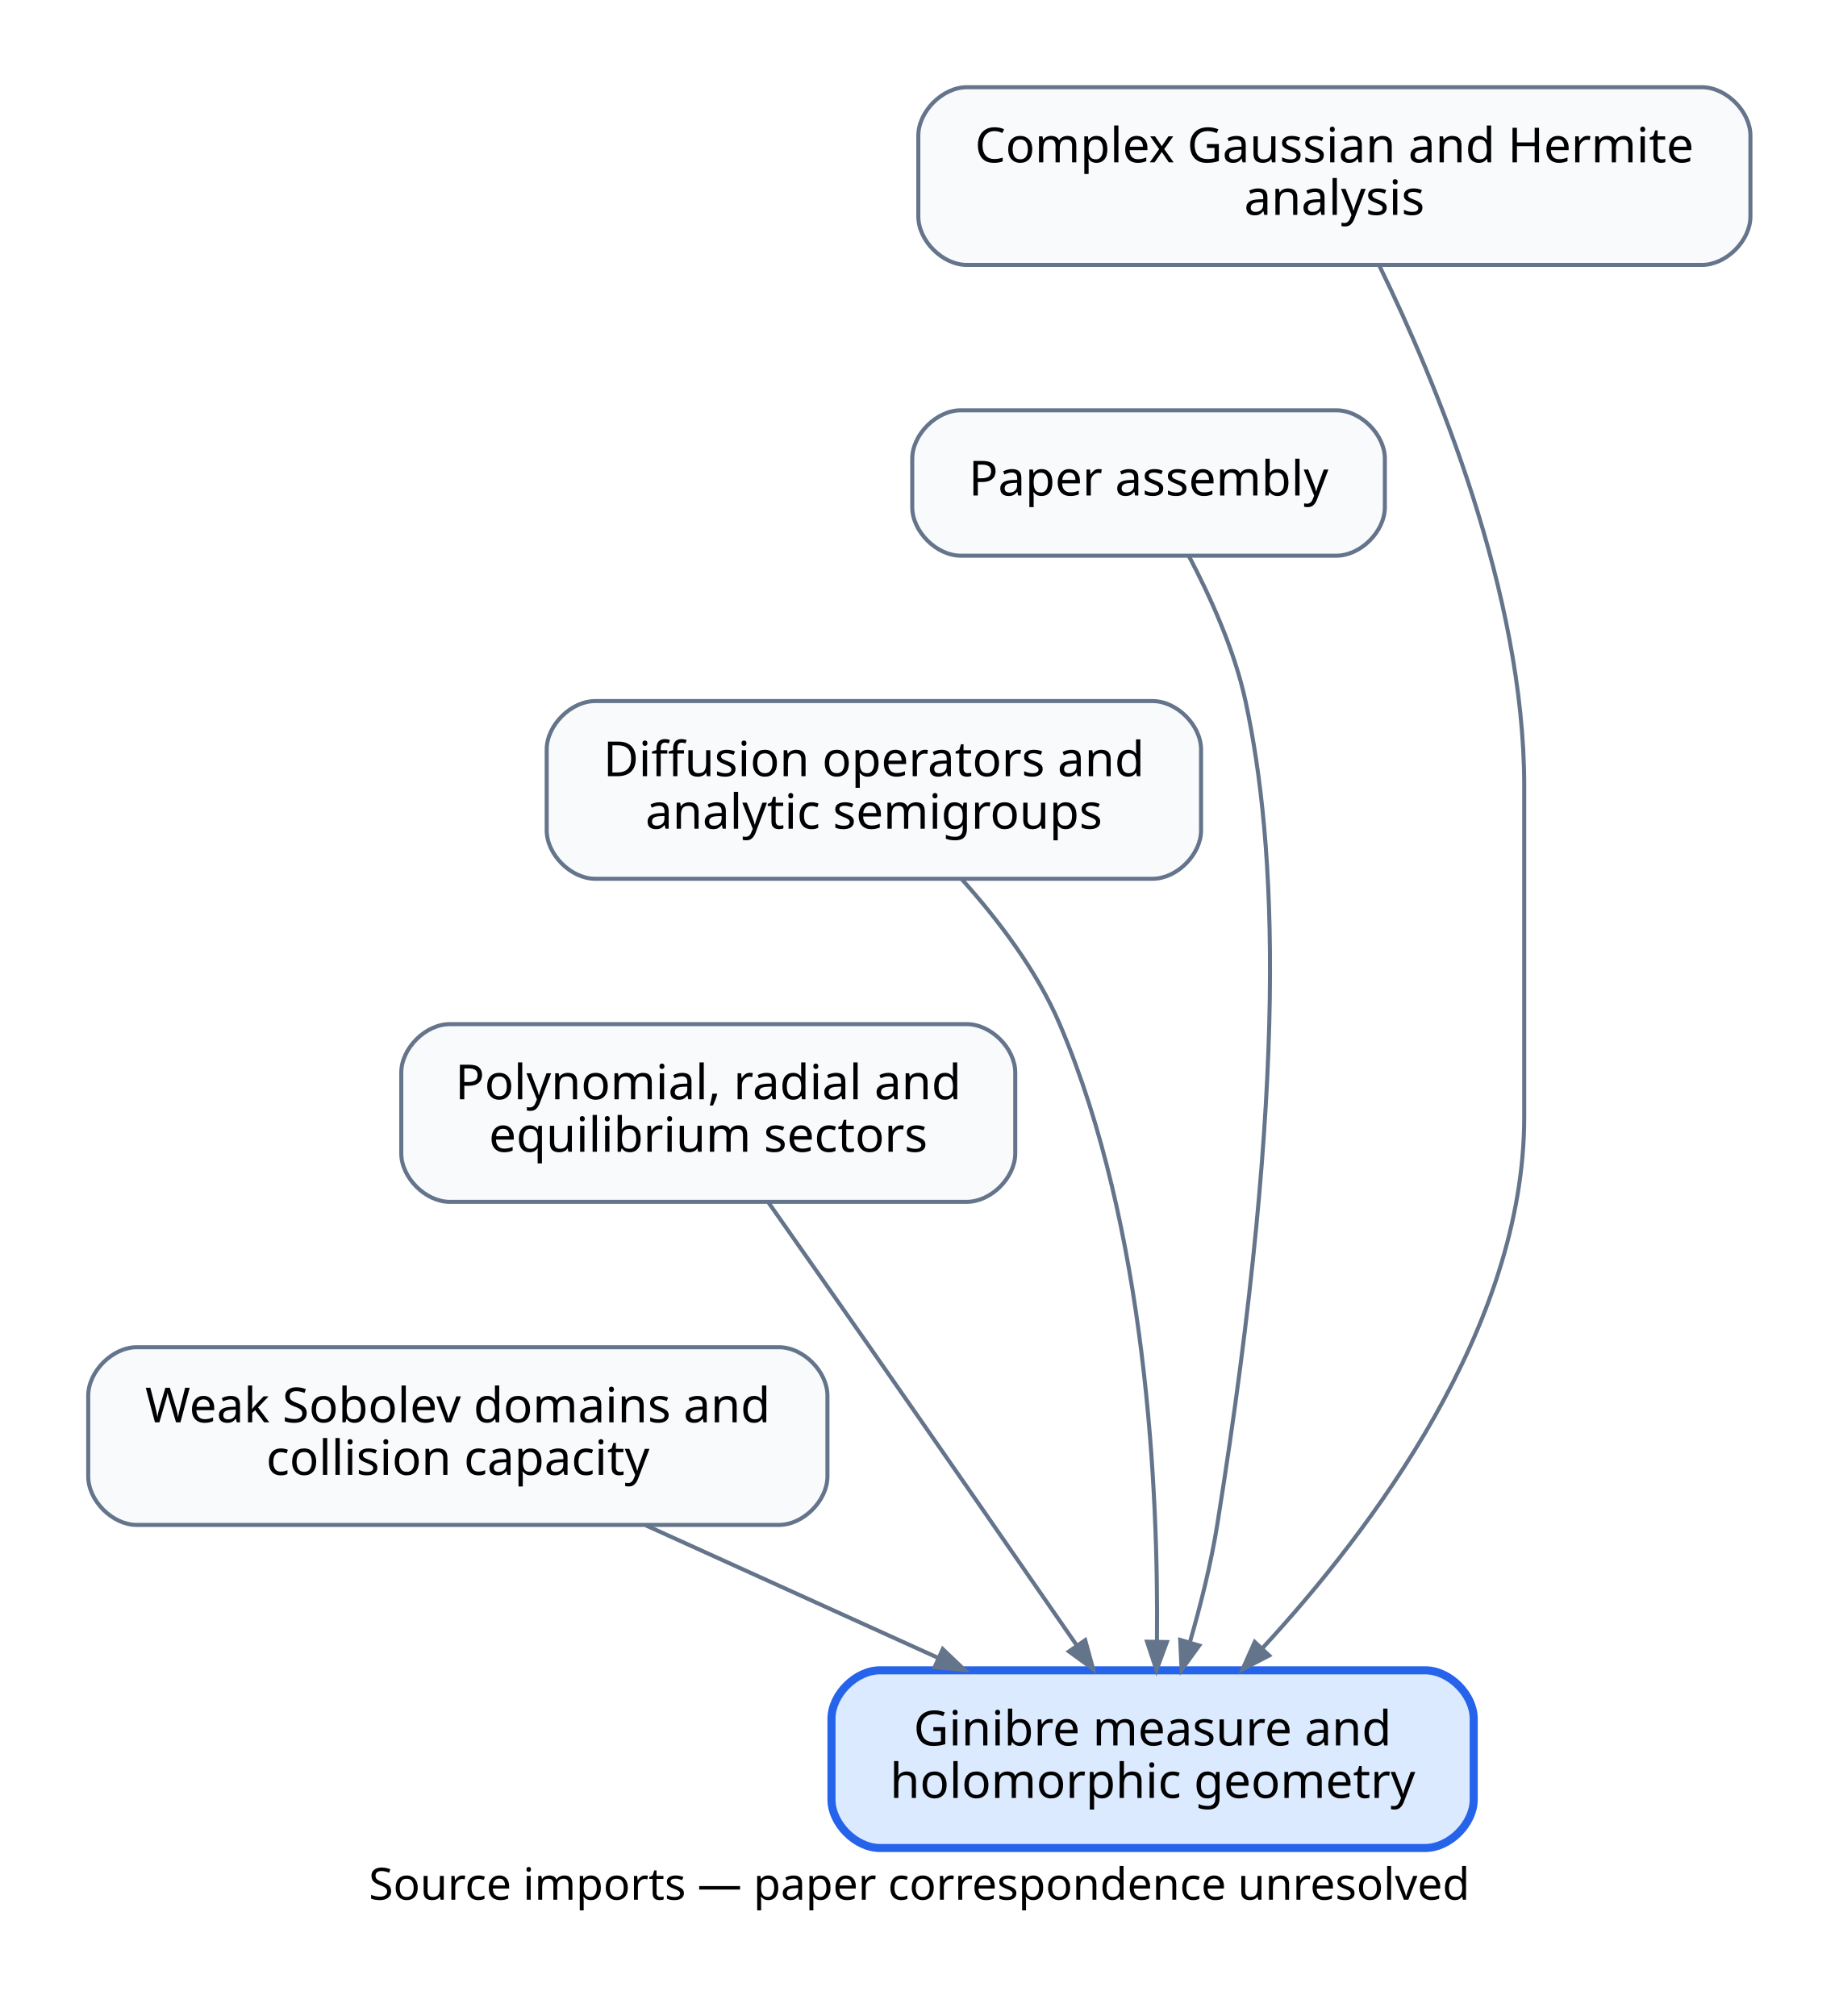
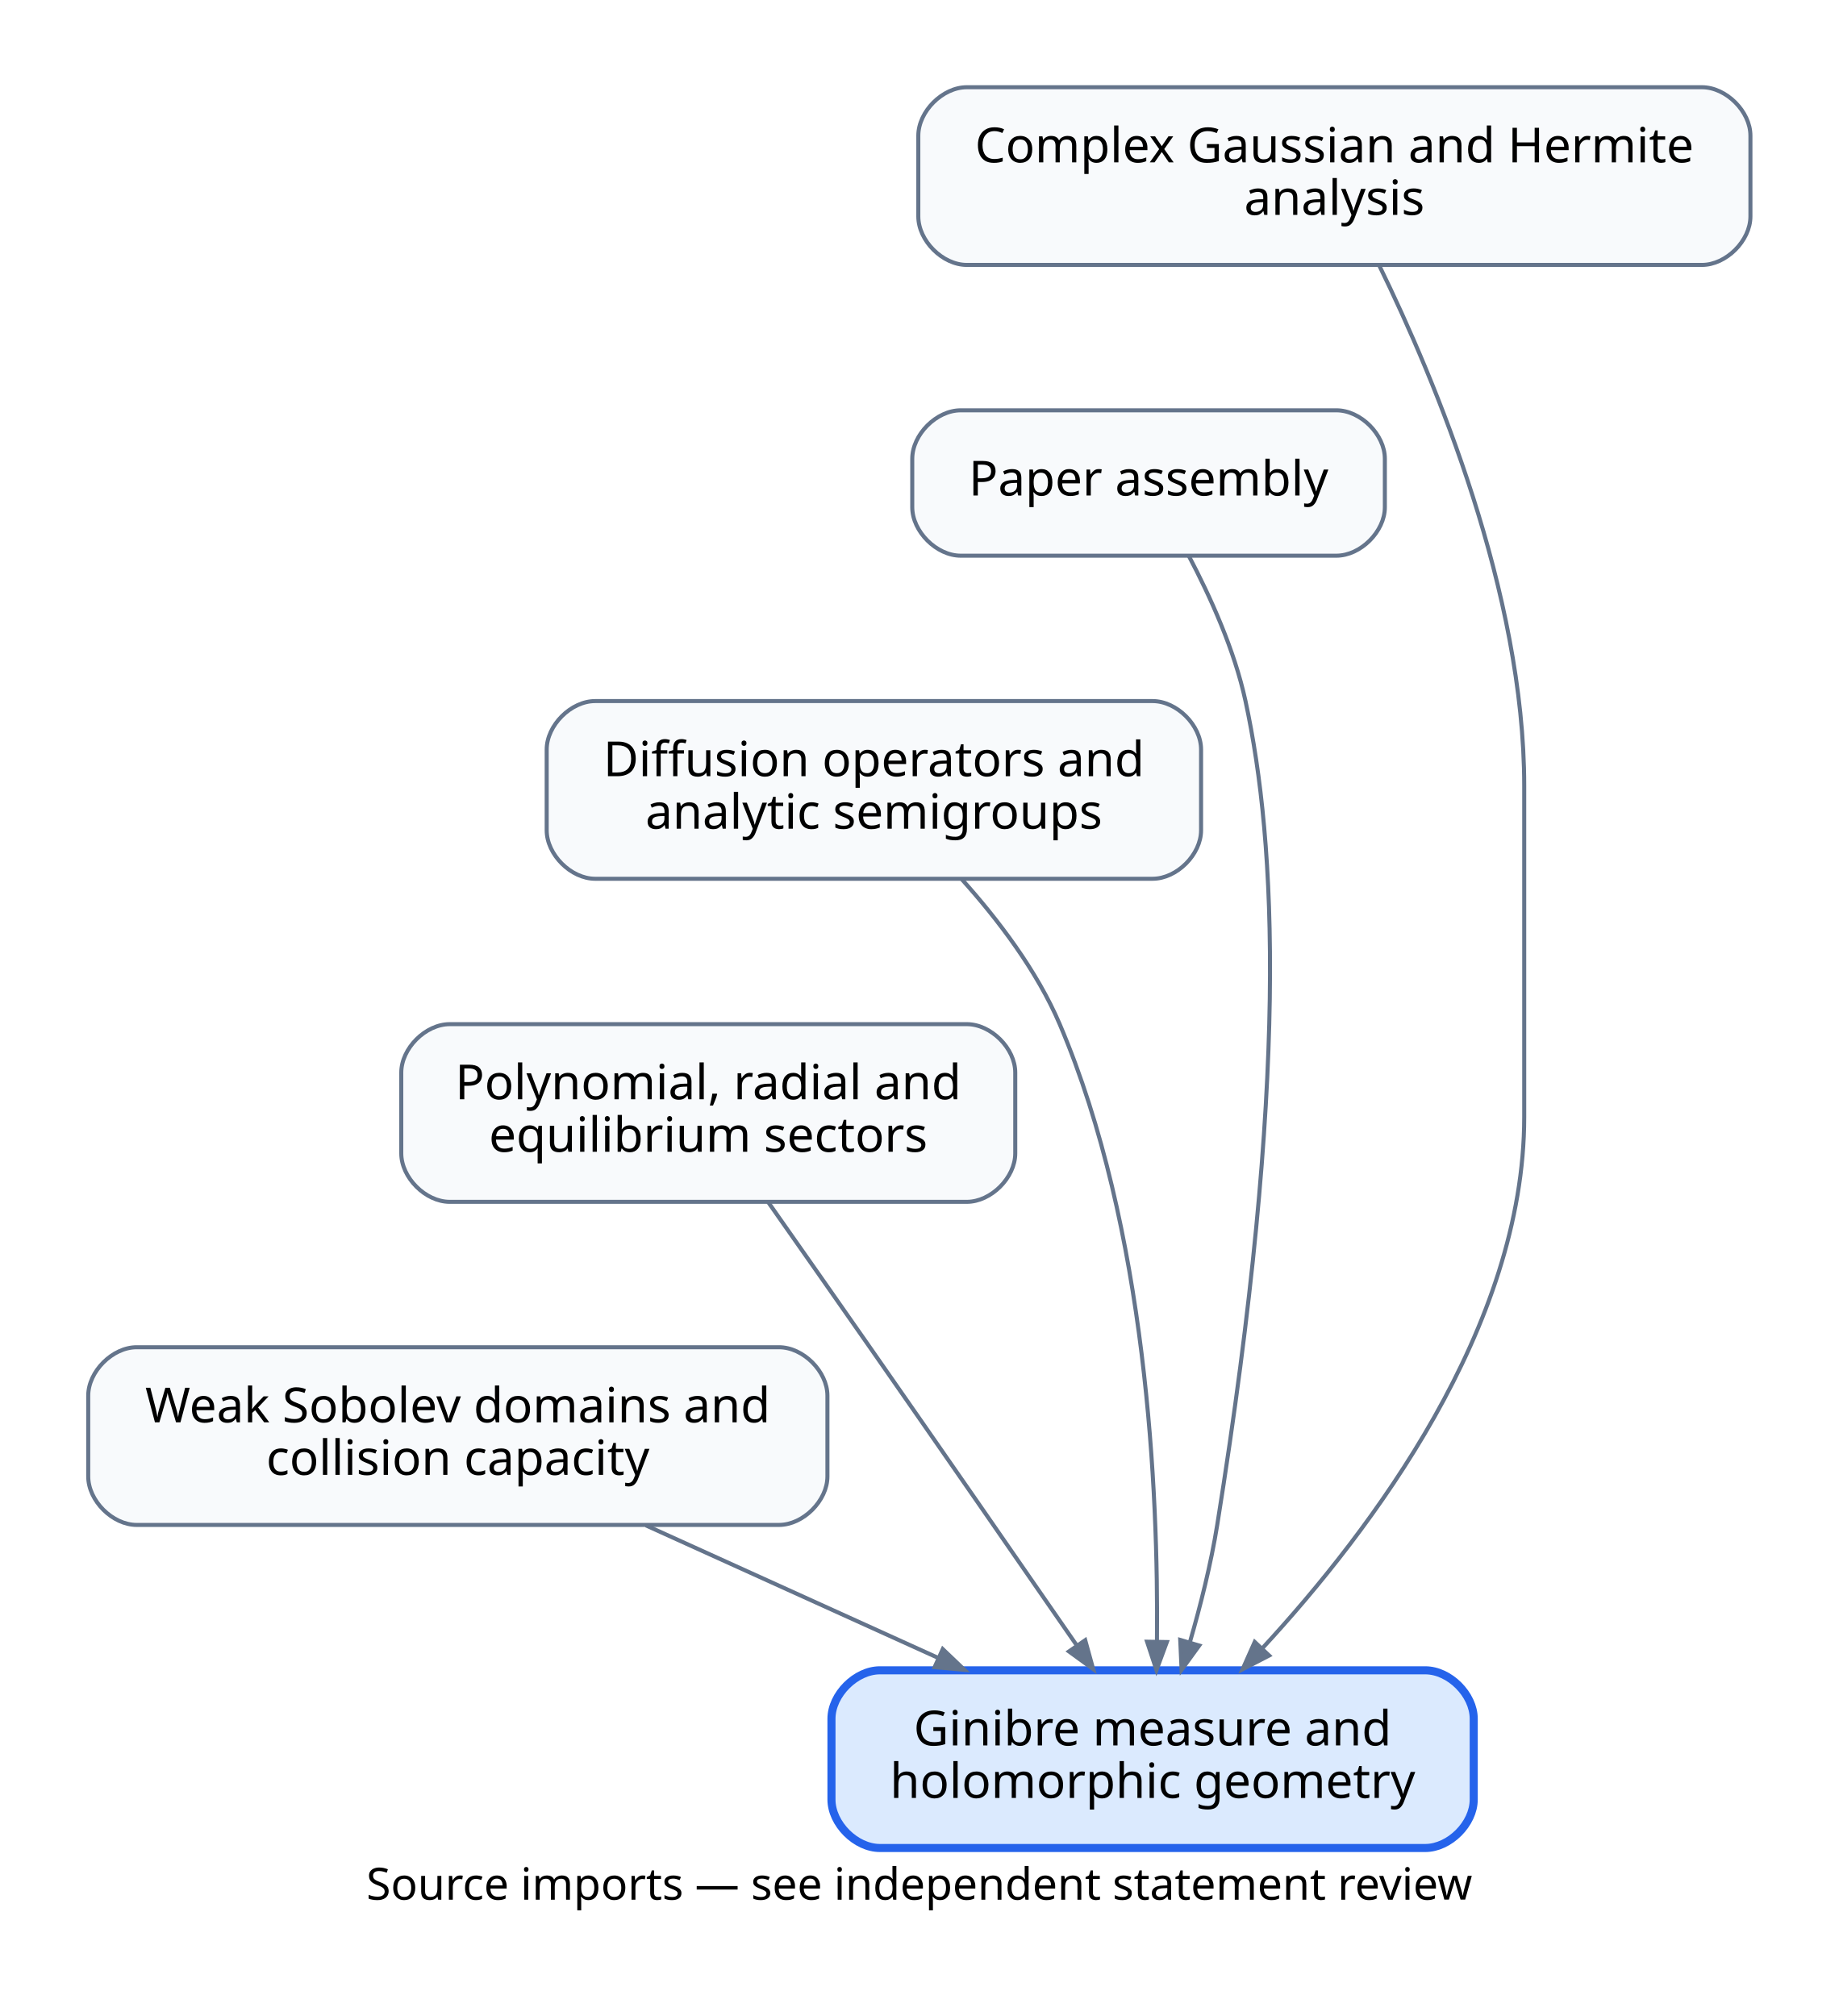
<svg xmlns="http://www.w3.org/2000/svg" width="455pt" height="499pt" viewBox="0.00 0.00 454.70 499.20">
  <g id="graph0" class="graph" transform="scale(1 1) rotate(0) translate(21.6 477.6)">
-     <text text-anchor="middle" x="205.75" y="-7.2" font-family="sans-serif" font-size="11.00">Source imports — paper correspondence unresolved</text>
+     <text text-anchor="middle" x="205.75" y="-7.2" font-family="sans-serif" font-size="11.00">Source imports — see independent statement review</text>
    <g id="node1" class="node">
      <path fill="#f8fafc" stroke="#64748b" d="M399.5,-456C399.5,-456 217.5,-456 217.5,-456 211.5,-456 205.5,-450 205.5,-444 205.5,-444 205.5,-424 205.5,-424 205.5,-418 211.5,-412 217.5,-412 217.5,-412 399.5,-412 399.5,-412 405.5,-412 411.5,-418 411.5,-424 411.5,-424 411.5,-444 411.5,-444 411.5,-450 405.5,-456 399.5,-456" />
      <text text-anchor="middle" x="308.5" y="-437.4" font-family="sans-serif" font-size="12.00">Complex Gaussian and Hermite</text>
      <text text-anchor="middle" x="308.5" y="-424.4" font-family="sans-serif" font-size="12.00">analysis</text>
    </g>
    <g id="node2" class="node">
      <path fill="#f8fafc" stroke="#64748b" d="M309,-376C309,-376 216,-376 216,-376 210,-376 204,-370 204,-364 204,-364 204,-352 204,-352 204,-346 210,-340 216,-340 216,-340 309,-340 309,-340 315,-340 321,-346 321,-352 321,-352 321,-364 321,-364 321,-370 315,-376 309,-376" />
      <text text-anchor="middle" x="262.5" y="-354.9" font-family="sans-serif" font-size="12.00">Paper assembly</text>
    </g>
    <g id="node6" class="node">
      <path fill="#dbeafe" stroke="#2563eb" stroke-width="2" d="M331,-64C331,-64 196,-64 196,-64 190,-64 184,-58 184,-52 184,-52 184,-32 184,-32 184,-26 190,-20 196,-20 196,-20 331,-20 331,-20 337,-20 343,-26 343,-32 343,-32 343,-52 343,-52 343,-58 337,-64 331,-64" />
      <text text-anchor="middle" x="263.5" y="-45.4" font-family="sans-serif" font-size="12.00">Ginibre measure and</text>
      <text text-anchor="middle" x="263.5" y="-32.4" font-family="sans-serif" font-size="12.00">holomorphic geometry</text>
    </g>
    <g id="edge1" class="edge">
      <path fill="none" stroke="#64748b" d="M319.64,-411.8C333.54,-383.32 355.5,-330.76 355.5,-283 355.5,-283 355.5,-283 355.5,-201 355.5,-149.01 317.83,-98.86 290.7,-69.49" />
      <polygon fill="#64748b" stroke="#64748b" points="292.35,-67.66 285.77,-64.25 288.78,-71.02 292.35,-67.66" />
    </g>
    <g id="node3" class="node">
      <path fill="#f8fafc" stroke="#64748b" d="M263.5,-304C263.5,-304 125.5,-304 125.5,-304 119.5,-304 113.5,-298 113.5,-292 113.5,-292 113.5,-272 113.5,-272 113.5,-266 119.5,-260 125.5,-260 125.5,-260 263.5,-260 263.5,-260 269.5,-260 275.5,-266 275.5,-272 275.5,-272 275.5,-292 275.5,-292 275.5,-298 269.5,-304 263.5,-304" />
      <text text-anchor="middle" x="194.5" y="-285.4" font-family="sans-serif" font-size="12.00">Diffusion operators and</text>
      <text text-anchor="middle" x="194.5" y="-272.4" font-family="sans-serif" font-size="12.00">analytic semigroups</text>
    </g>
    <g id="edge2" class="edge">
      <path fill="none" stroke="#64748b" d="M272.45,-339.98C277.77,-329.89 283.77,-316.64 286.5,-304 294.16,-268.51 297.2,-210.57 279.5,-100 277.96,-90.38 275.37,-80.06 272.71,-70.89" />
      <polygon fill="#64748b" stroke="#64748b" points="275.04,-70.13 270.68,-64.12 270.34,-71.53 275.04,-70.13" />
    </g>
    <g id="node4" class="node">
      <path fill="#f8fafc" stroke="#64748b" d="M217.5,-224C217.5,-224 89.5,-224 89.5,-224 83.5,-224 77.5,-218 77.5,-212 77.5,-212 77.5,-192 77.5,-192 77.5,-186 83.5,-180 89.5,-180 89.5,-180 217.5,-180 217.5,-180 223.5,-180 229.5,-186 229.5,-192 229.5,-192 229.5,-212 229.5,-212 229.5,-218 223.5,-224 217.5,-224" />
      <text text-anchor="middle" x="153.5" y="-205.4" font-family="sans-serif" font-size="12.00">Polynomial, radial and</text>
      <text text-anchor="middle" x="153.5" y="-192.4" font-family="sans-serif" font-size="12.00">equilibrium sectors</text>
    </g>
    <g id="edge3" class="edge">
      <path fill="none" stroke="#64748b" d="M216.25,-259.89C225.25,-249.88 234.87,-237.22 240.5,-224 262.06,-173.39 264.95,-108.16 264.58,-71.43" />
      <polygon fill="#64748b" stroke="#64748b" points="267.03,-71 264.46,-64.04 262.13,-71.08 267.03,-71" />
    </g>
    <g id="node5" class="node">
      <path fill="#f8fafc" stroke="#64748b" d="M171,-144C171,-144 12,-144 12,-144 6,-144 0,-138 0,-132 0,-132 0,-112 0,-112 0,-106 6,-100 12,-100 12,-100 171,-100 171,-100 177,-100 183,-106 183,-112 183,-112 183,-132 183,-132 183,-138 177,-144 171,-144" />
      <text text-anchor="middle" x="91.5" y="-125.4" font-family="sans-serif" font-size="12.00">Weak Sobolev domains and</text>
      <text text-anchor="middle" x="91.5" y="-112.4" font-family="sans-serif" font-size="12.00">collision capacity</text>
    </g>
    <g id="edge4" class="edge">
      <path fill="none" stroke="#64748b" d="M168.35,-179.91C175.89,-169.17 185.2,-155.9 193.5,-144 210.94,-118.99 230.72,-90.44 244.79,-70.08" />
      <polygon fill="#64748b" stroke="#64748b" points="246.82,-71.46 248.79,-64.31 242.79,-68.67 246.82,-71.46" />
    </g>
    <g id="edge5" class="edge">
      <path fill="none" stroke="#64748b" d="M138.05,-99.89C160.42,-89.75 187.34,-77.54 210.49,-67.04" />
      <polygon fill="#64748b" stroke="#64748b" points="211.55,-69.25 216.92,-64.12 209.53,-64.78 211.55,-69.25" />
    </g>
  </g>
</svg>
